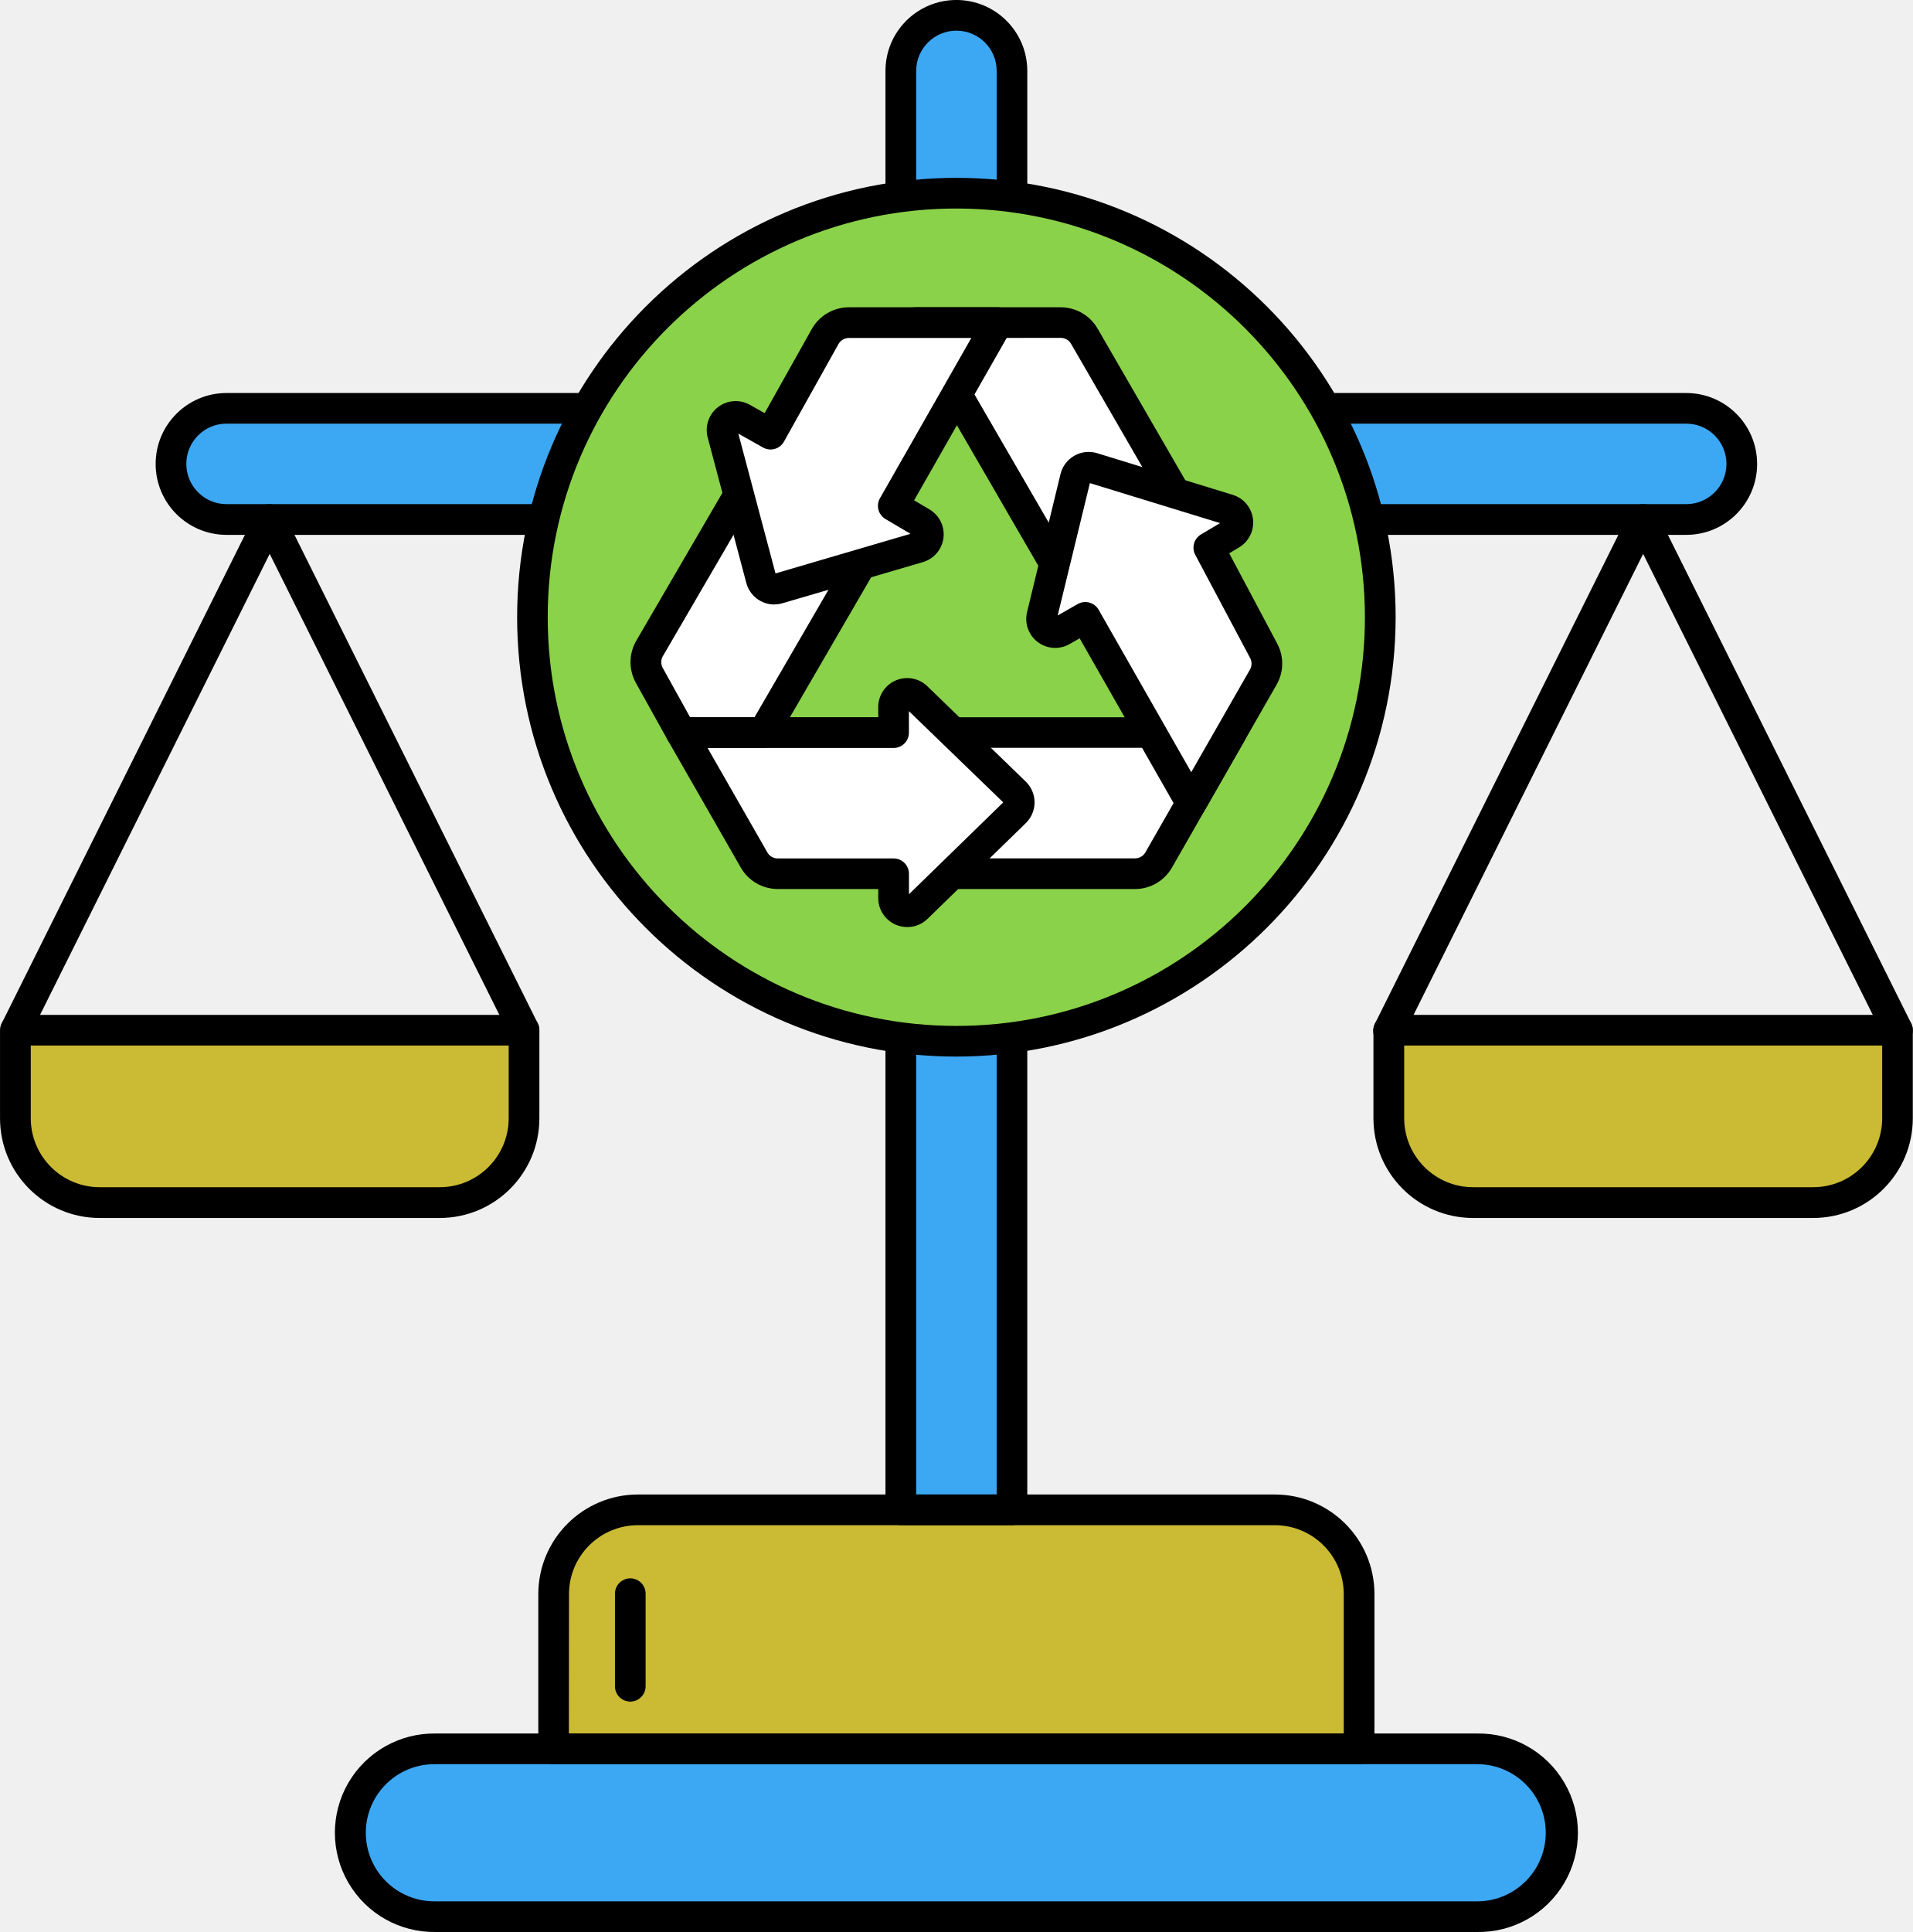
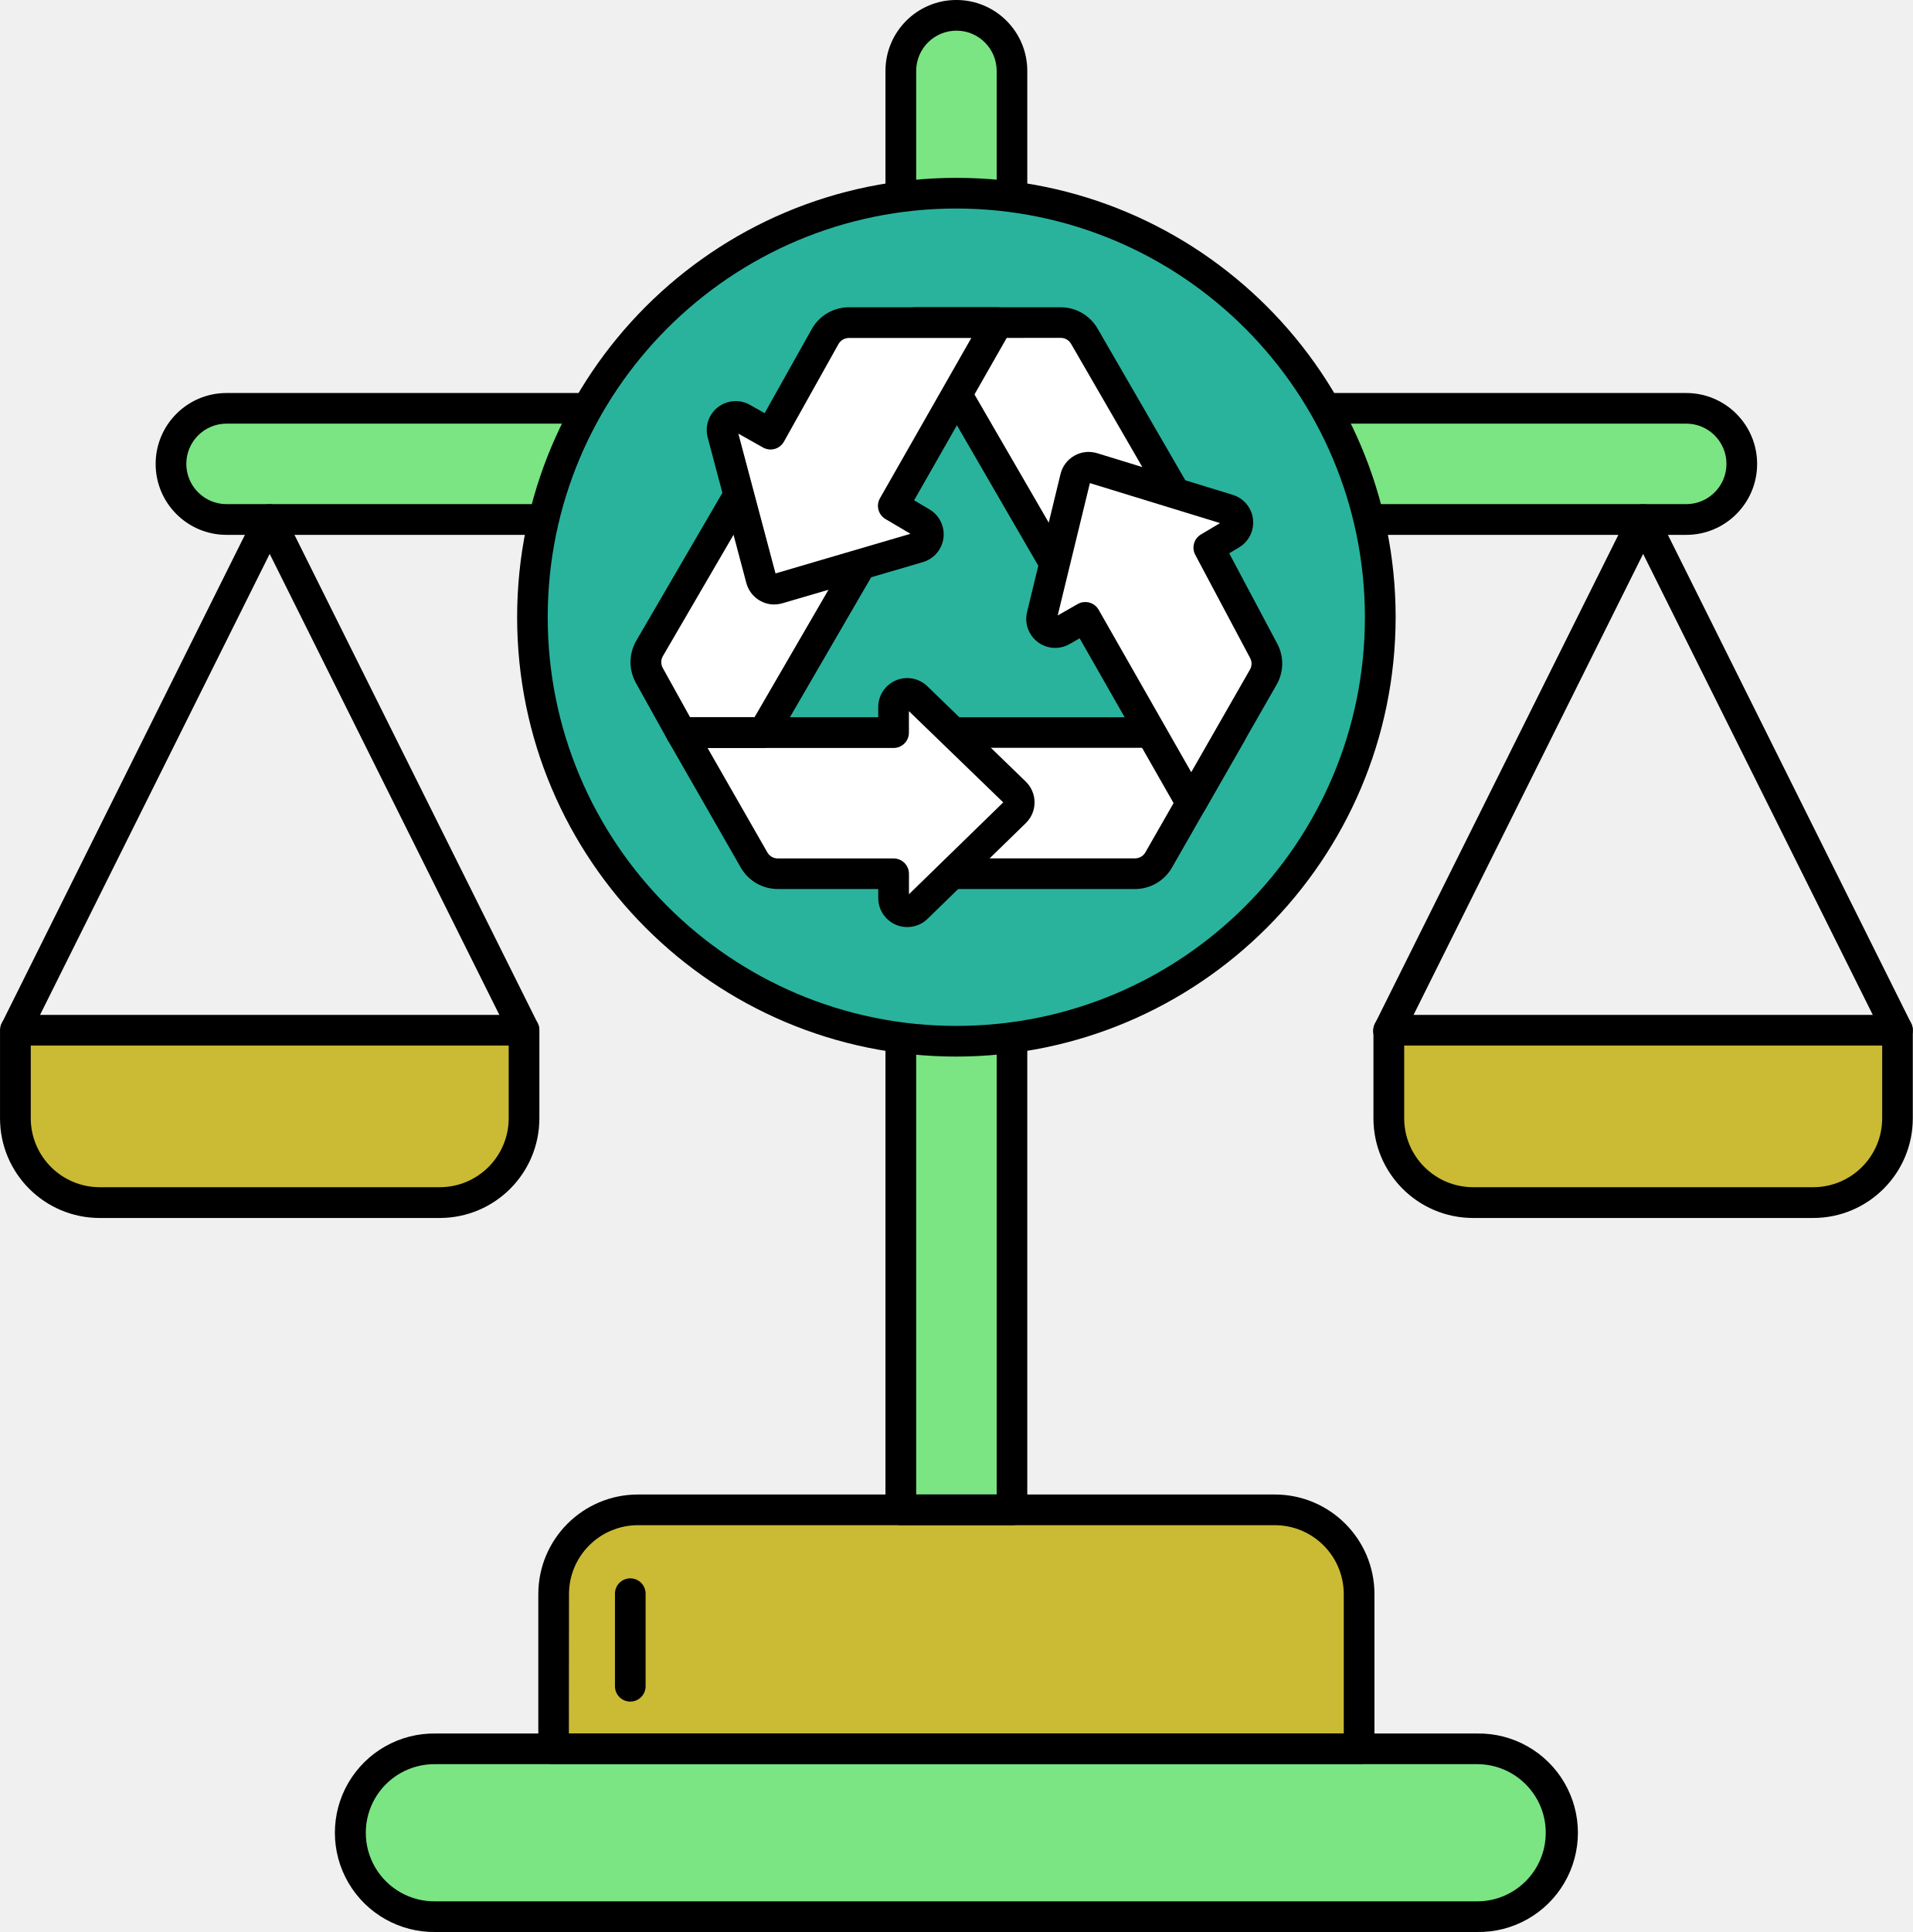
<svg xmlns="http://www.w3.org/2000/svg" width="84.174" height="85" viewBox="0 0 84.174 85">
  <g id="regulacion" transform="translate(-3.224 -2)">
    <g id="Grupo_89010" data-name="Grupo 89010" transform="translate(18.702 78.941)">
-       <path id="Trazado_151225" data-name="Trazado 151225" d="M52.8,230.108H98.638a3.692,3.692,0,1,1,0,7.384H52.8a3.692,3.692,0,0,1,0-7.384Z" transform="translate(-49.11 -230.108)" fill="#3ca8f4" />
+       <path id="Trazado_151225" data-name="Trazado 151225" d="M52.8,230.108H98.638a3.692,3.692,0,1,1,0,7.384H52.8a3.692,3.692,0,0,1,0-7.384Z" transform="translate(-49.11 -230.108)" fill="#7ae582" />
    </g>
    <g id="Grupo_89011" data-name="Grupo 89011" transform="translate(27.588 68.427)">
      <path id="Trazado_151226" data-name="Trazado 151226" d="M110.9,209.45H75.455v-6.807a3.707,3.707,0,0,1,3.707-3.707H107.2a3.707,3.707,0,0,1,3.707,3.707v6.807Z" transform="translate(-75.455 -198.936)" fill="#cbba34" />
    </g>
    <g id="Grupo_89012" data-name="Grupo 89012" transform="translate(10.749 19.964)">
-       <path id="Trazado_151227" data-name="Trazado 151227" d="M25.532,57.7a2.446,2.446,0,0,1,2.446-2.446H92.211a2.446,2.446,0,1,1,0,4.892H27.978A2.446,2.446,0,0,1,25.532,57.7Z" transform="translate(-25.532 -55.257)" fill="#3ca8f4" />
+       <path id="Trazado_151227" data-name="Trazado 151227" d="M25.532,57.7a2.446,2.446,0,0,1,2.446-2.446H92.211a2.446,2.446,0,1,1,0,4.892H27.978A2.446,2.446,0,0,1,25.532,57.7Z" transform="translate(-25.532 -55.257)" fill="#7ae582" />
    </g>
    <g id="Grupo_89013" data-name="Grupo 89013" transform="translate(64.339 47.326)">
      <path id="Trazado_151228" data-name="Trazado 151228" d="M203.088,143.964H188.117a3.707,3.707,0,0,1-3.707-3.707v-3.879H206.8v3.879A3.707,3.707,0,0,1,203.088,143.964Z" transform="translate(-184.41 -136.378)" fill="#cbba34" />
    </g>
    <g id="Grupo_89018" data-name="Grupo 89018" transform="translate(42.866 2.675)">
-       <path id="Trazado_151233" data-name="Trazado 151233" d="M123.195,4a2.446,2.446,0,0,1,2.446,2.446V69.752h-4.892V6.446A2.446,2.446,0,0,1,123.195,4Z" transform="translate(-120.749 -4)" fill="#3ca8f4" />
+       <path id="Trazado_151233" data-name="Trazado 151233" d="M123.195,4a2.446,2.446,0,0,1,2.446,2.446V69.752h-4.892V6.446A2.446,2.446,0,0,1,123.195,4Z" transform="translate(-120.749 -4)" fill="#7ae582" />
    </g>
    <g id="Grupo_89021" data-name="Grupo 89021" transform="translate(42.191 2)">
      <path id="Trazado_151236" data-name="Trazado 151236" d="M124.315,69.1h-4.892a.675.675,0,0,1-.675-.675V5.12a3.12,3.12,0,0,1,6.241,0V68.426a.675.675,0,0,1-.675.675ZM120.1,67.752h3.542V5.12a1.771,1.771,0,0,0-3.542,0Z" transform="translate(-118.749 -2)" />
    </g>
    <g id="Grupo_89022" data-name="Grupo 89022" transform="translate(10.074 19.289)">
      <path id="Trazado_151237" data-name="Trazado 151237" d="M90.886,59.5H26.652a3.12,3.12,0,1,1,0-6.241H90.886a3.12,3.12,0,1,1,0,6.241ZM26.652,54.606a1.771,1.771,0,0,0,0,3.542H90.886a1.771,1.771,0,1,0,0-3.542Z" transform="translate(-23.532 -53.257)" />
    </g>
    <g id="Grupo_89023" data-name="Grupo 89023" transform="translate(40.215 17.313)">
      <circle id="Elipse_4574" data-name="Elipse 4574" cx="5.097" cy="5.097" r="5.097" transform="translate(0 0)" fill="#fcc24c" />
    </g>
    <g id="Grupo_89024" data-name="Grupo 89024" transform="translate(3.899 47.326)">
      <path id="Trazado_151238" data-name="Trazado 151238" d="M23.9,143.964H8.932a3.707,3.707,0,0,1-3.707-3.707v-3.879H27.61v3.879A3.707,3.707,0,0,1,23.9,143.964Z" transform="translate(-5.225 -136.378)" fill="#cbba34" />
    </g>
    <g id="Grupo_89027" data-name="Grupo 89027" transform="translate(26.913 67.752)">
      <path id="Trazado_151241" data-name="Trazado 151241" d="M109.577,208.8H74.13a.675.675,0,0,1-.675-.675v-6.808a4.386,4.386,0,0,1,4.382-4.382H105.87a4.386,4.386,0,0,1,4.381,4.382v6.808A.675.675,0,0,1,109.577,208.8ZM74.8,207.45h34.1v-6.133a3.036,3.036,0,0,0-3.032-3.032H77.837a3.036,3.036,0,0,0-3.032,3.032Z" transform="translate(-73.455 -196.935)" />
    </g>
    <g id="Grupo_89028" data-name="Grupo 89028" transform="translate(18.027 78.267)">
      <path id="Trazado_151242" data-name="Trazado 151242" d="M97.312,236.842H51.477a4.367,4.367,0,1,1,0-8.733H97.312a4.367,4.367,0,1,1,0,8.733Zm-45.835-7.384a3.018,3.018,0,1,0,0,6.035H97.312a3.017,3.017,0,1,0,0-6.035H51.477Z" transform="translate(-47.11 -228.109)" />
    </g>
    <g id="Grupo_89029" data-name="Grupo 89029" transform="translate(39.54 16.638)">
      <path id="Trazado_151243" data-name="Trazado 151243" d="M116.661,56.94a5.771,5.771,0,1,1,5.771-5.771,5.777,5.777,0,0,1-5.771,5.771Zm0-10.193a4.422,4.422,0,1,0,4.422,4.422,4.427,4.427,0,0,0-4.422-4.422Z" transform="translate(-110.89 -45.398)" fill="#690589" />
    </g>
    <g id="Grupo_89030" data-name="Grupo 89030" transform="translate(3.225 46.651)">
      <path id="Trazado_151244" data-name="Trazado 151244" d="M22.578,143.313H7.607a4.386,4.386,0,0,1-4.382-4.382v-3.879a.675.675,0,0,1,.675-.675H26.285a.675.675,0,0,1,.675.675v3.879A4.386,4.386,0,0,1,22.578,143.313Zm-18-7.586v3.2a3.036,3.036,0,0,0,3.032,3.032H22.578a3.036,3.036,0,0,0,3.032-3.032v-3.2Z" transform="translate(-3.225 -134.378)" />
    </g>
    <g id="Grupo_89031" data-name="Grupo 89031" transform="translate(3.224 24.181)">
      <path id="Trazado_151245" data-name="Trazado 151245" d="M26.285,91.579a.675.675,0,0,1-.6-.374L15.092,69.946,4.5,91.205A.675.675,0,0,1,3.3,90.6L14.488,68.133a.675.675,0,0,1,1.208,0L26.888,90.6a.675.675,0,0,1-.6.975Z" transform="translate(-3.224 -67.759)" />
    </g>
    <g id="Grupo_89032" data-name="Grupo 89032" transform="translate(63.664 46.651)">
      <path id="Trazado_151246" data-name="Trazado 151246" d="M201.763,143.313H186.792a4.386,4.386,0,0,1-4.382-4.382v-3.879a.675.675,0,0,1,.675-.675H205.47a.675.675,0,0,1,.675.675v3.879A4.386,4.386,0,0,1,201.763,143.313Zm-18-7.586v3.2a3.036,3.036,0,0,0,3.032,3.032h14.971a3.036,3.036,0,0,0,3.032-3.032v-3.2Z" transform="translate(-182.41 -134.378)" />
    </g>
    <g id="Grupo_89033" data-name="Grupo 89033" transform="translate(63.664 24.181)">
      <path id="Trazado_151247" data-name="Trazado 151247" d="M205.47,91.579a.675.675,0,0,1-.6-.374L194.277,69.947,183.688,91.205a.675.675,0,1,1-1.208-.6l11.193-22.471a.675.675,0,0,1,1.208,0L206.073,90.6a.675.675,0,0,1-.6.975Z" transform="translate(-182.409 -67.759)" />
    </g>
    <g id="Grupo_89034" data-name="Grupo 89034" transform="translate(30.286 71.466)">
      <path id="Trazado_151248" data-name="Trazado 151248" d="M84.13,213.342a.675.675,0,0,1-.675-.675V208.62a.675.675,0,1,1,1.349,0v4.048A.675.675,0,0,1,84.13,213.342Z" transform="translate(-83.455 -207.945)" />
    </g>
    <g id="Grupo_89035" data-name="Grupo 89035" transform="translate(26.656 10.5)">
-       <circle id="Elipse_4575" data-name="Elipse 4575" cx="18.655" cy="18.655" r="18.655" fill="#8ad24a" />
+       <circle id="Elipse_4575" data-name="Elipse 4575" cx="18.655" cy="18.655" r="18.655" fill="#29b39d" />
    </g>
    <g id="Grupo_89038" data-name="Grupo 89038" transform="translate(25.981 9.825)">
      <path id="Trazado_151251" data-name="Trazado 151251" d="M90.022,63.859a19.33,19.33,0,1,1,19.33-19.33A19.352,19.352,0,0,1,90.022,63.859Zm0-37.311A17.981,17.981,0,1,0,108,44.529,18,18,0,0,0,90.022,26.548Z" transform="translate(-70.692 -25.199)" />
    </g>
    <g id="Grupo_89039" data-name="Grupo 89039" transform="translate(43.497 16.194)">
      <path id="Trazado_151252" data-name="Trazado 151252" d="M129.38,55.744,122.621,44.08h6.407a1.2,1.2,0,0,1,1.038.6l4.681,8.092Z" transform="translate(-122.621 -44.08)" fill="#fff" />
    </g>
    <g id="Grupo_89040" data-name="Grupo 89040" transform="translate(42.823 15.519)">
      <path id="Trazado_151253" data-name="Trazado 151253" d="M128.055,55.092a.674.674,0,0,1-.584-.336l-6.759-11.664a.675.675,0,0,1,.584-1.013H127.7a1.879,1.879,0,0,1,1.622.935l4.681,8.091a.674.674,0,0,1-.257.928l-5.368,2.974a.667.667,0,0,1-.327.085Zm-5.589-11.664,5.84,10.079,4.188-2.32-4.337-7.5a.525.525,0,0,0-.454-.262Z" transform="translate(-120.622 -42.079)" />
    </g>
    <g id="Grupo_89041" data-name="Grupo 89041" transform="translate(44.309 34.23)">
      <path id="Trazado_151254" data-name="Trazado 151254" d="M125.027,97.552h13.114l-3.208,5.605a1.2,1.2,0,0,1-1.041.6h-8.865Z" transform="translate(-125.027 -97.552)" fill="#fff" />
    </g>
    <g id="Grupo_89042" data-name="Grupo 89042" transform="translate(43.634 33.556)">
      <path id="Trazado_151255" data-name="Trazado 151255" d="M132.566,103.111H123.7a.675.675,0,0,1-.675-.675V96.228a.675.675,0,0,1,.675-.675h13.113a.674.674,0,0,1,.585,1.01l-3.208,5.605A1.875,1.875,0,0,1,132.566,103.111Zm-8.19-1.349h8.19a.526.526,0,0,0,.455-.264l2.631-4.6H124.377v4.86Z" transform="translate(-123.027 -95.553)" />
    </g>
    <g id="Grupo_89043" data-name="Grupo 89043" transform="translate(33.196 32.507)">
      <path id="Trazado_151256" data-name="Trazado 151256" d="M92.081,94.167l3.213,5.606a1.2,1.2,0,0,0,1.04.6h5.1v1.078a.6.6,0,0,0,1.018.429l4.332-4.219a.6.6,0,0,0,0-.86l-4.332-4.19a.6.6,0,0,0-1.016.431v1.122Z" transform="translate(-92.081 -92.444)" fill="#fff" />
    </g>
    <g id="Grupo_89044" data-name="Grupo 89044" transform="translate(31.648 21.907)">
      <path id="Trazado_151257" data-name="Trazado 151257" d="M89.04,73.342l-1.4-2.516a1.2,1.2,0,0,1,.012-1.186l5.023-8.621,5.333,3.109-5.35,9.214H89.04Z" transform="translate(-87.493 -61.019)" fill="#fff" />
    </g>
    <g id="Grupo_89045" data-name="Grupo 89045" transform="translate(32.521 31.833)">
      <path id="Trazado_151258" data-name="Trazado 151258" d="M100.707,101.4a1.275,1.275,0,0,1-1.275-1.274v-.4H95.009a1.877,1.877,0,0,1-1.625-.942l-3.213-5.606a.675.675,0,0,1,.585-1.01h8.676v-.448a1.274,1.274,0,0,1,2.16-.916L105.924,95a1.274,1.274,0,0,1,0,1.829l-4.332,4.219A1.272,1.272,0,0,1,100.707,101.4ZM91.92,93.518l2.634,4.6a.526.526,0,0,0,.455.263h5.1a.675.675,0,0,1,.675.675v.9l4.149-4.041L100.782,91.9v.946a.675.675,0,0,1-.675.675H91.92Z" transform="translate(-90.081 -90.446)" />
    </g>
    <g id="Grupo_89046" data-name="Grupo 89046" transform="translate(30.975 21.232)">
      <path id="Trazado_151259" data-name="Trazado 151259" d="M91.34,72.69H87.718a.674.674,0,0,1-.59-.347l-1.4-2.516a1.882,1.882,0,0,1,.019-1.852l5.023-8.622a.675.675,0,0,1,.923-.243l5.333,3.109a.674.674,0,0,1,.244.921l-5.35,9.214a.673.673,0,0,1-.583.336Zm-3.225-1.349h2.836l4.817-8.3L91.6,60.615l-4.683,8.039a.528.528,0,0,0-.005.518Z" transform="translate(-85.498 -59.018)" />
    </g>
    <g id="Grupo_89047" data-name="Grupo 89047" transform="translate(34.999 16.193)">
      <path id="Trazado_151260" data-name="Trazado 151260" d="M109.561,44.079h-6.55a1.2,1.2,0,0,0-1.046.613l-2.4,4.293-1.239-.7a.6.6,0,0,0-.874.676l1.7,6.4a.6.6,0,0,0,.748.421l6.179-1.813a.6.6,0,0,0,.137-1.091l-1.246-.739Z" transform="translate(-97.426 -44.079)" fill="#fff" />
    </g>
    <g id="Grupo_89048" data-name="Grupo 89048" transform="translate(34.325 15.519)">
      <path id="Trazado_151261" data-name="Trazado 151261" d="M98.4,55.156a1.277,1.277,0,0,1-1.229-.948l-1.7-6.4a1.274,1.274,0,0,1,1.857-1.437l.649.366,2.074-3.7a1.875,1.875,0,0,1,1.635-.958h6.55a.674.674,0,0,1,.586,1.009l-4.267,7.484.676.4a1.274,1.274,0,0,1-.291,2.319L98.763,55.1a1.286,1.286,0,0,1-.361.052Zm-1.58-7.518,1.635,6.15,5.939-1.743-1.1-.65a.674.674,0,0,1-.242-.914l4.02-7.051h-5.389a.525.525,0,0,0-.457.268l-2.4,4.293a.674.674,0,0,1-.92.258Z" transform="translate(-95.429 -42.079)" />
    </g>
    <g id="Grupo_89049" data-name="Grupo 89049" transform="translate(49.06 22.561)">
      <path id="Trazado_151262" data-name="Trazado 151262" d="M148.887,71.033l-2.413-4.538.985-.591a.6.6,0,0,0-.132-1.087l-5.967-1.832a.6.6,0,0,0-.759.432l-1.471,6.07a.6.6,0,0,0,.881.661l1.026-.589,4.659,8.172,3.171-5.54a1.2,1.2,0,0,0,.018-1.159Z" transform="translate(-139.113 -62.958)" fill="#fff" />
    </g>
    <g id="Grupo_89050" data-name="Grupo 89050" transform="translate(48.386 21.887)">
      <path id="Trazado_151263" data-name="Trazado 151263" d="M144.376,77.082h0a.674.674,0,0,1-.585-.341l-4.325-7.585-.44.252A1.274,1.274,0,0,1,137.153,68l1.471-6.07a1.274,1.274,0,0,1,1.613-.918l5.966,1.832a1.274,1.274,0,0,1,.281,2.311l-.436.261,2.112,3.972h0a1.864,1.864,0,0,1-.028,1.81l-3.171,5.539a.675.675,0,0,1-.586.34Zm-4.66-9.522a.674.674,0,0,1,.586.34l4.075,7.146,2.584-4.514a.522.522,0,0,0,.008-.507l-2.413-4.538a.675.675,0,0,1,.249-.9l.841-.5-5.729-1.759L138.5,68.151l.875-.5A.675.675,0,0,1,139.716,67.56Z" transform="translate(-137.117 -60.96)" />
    </g>
  </g>
</svg>
